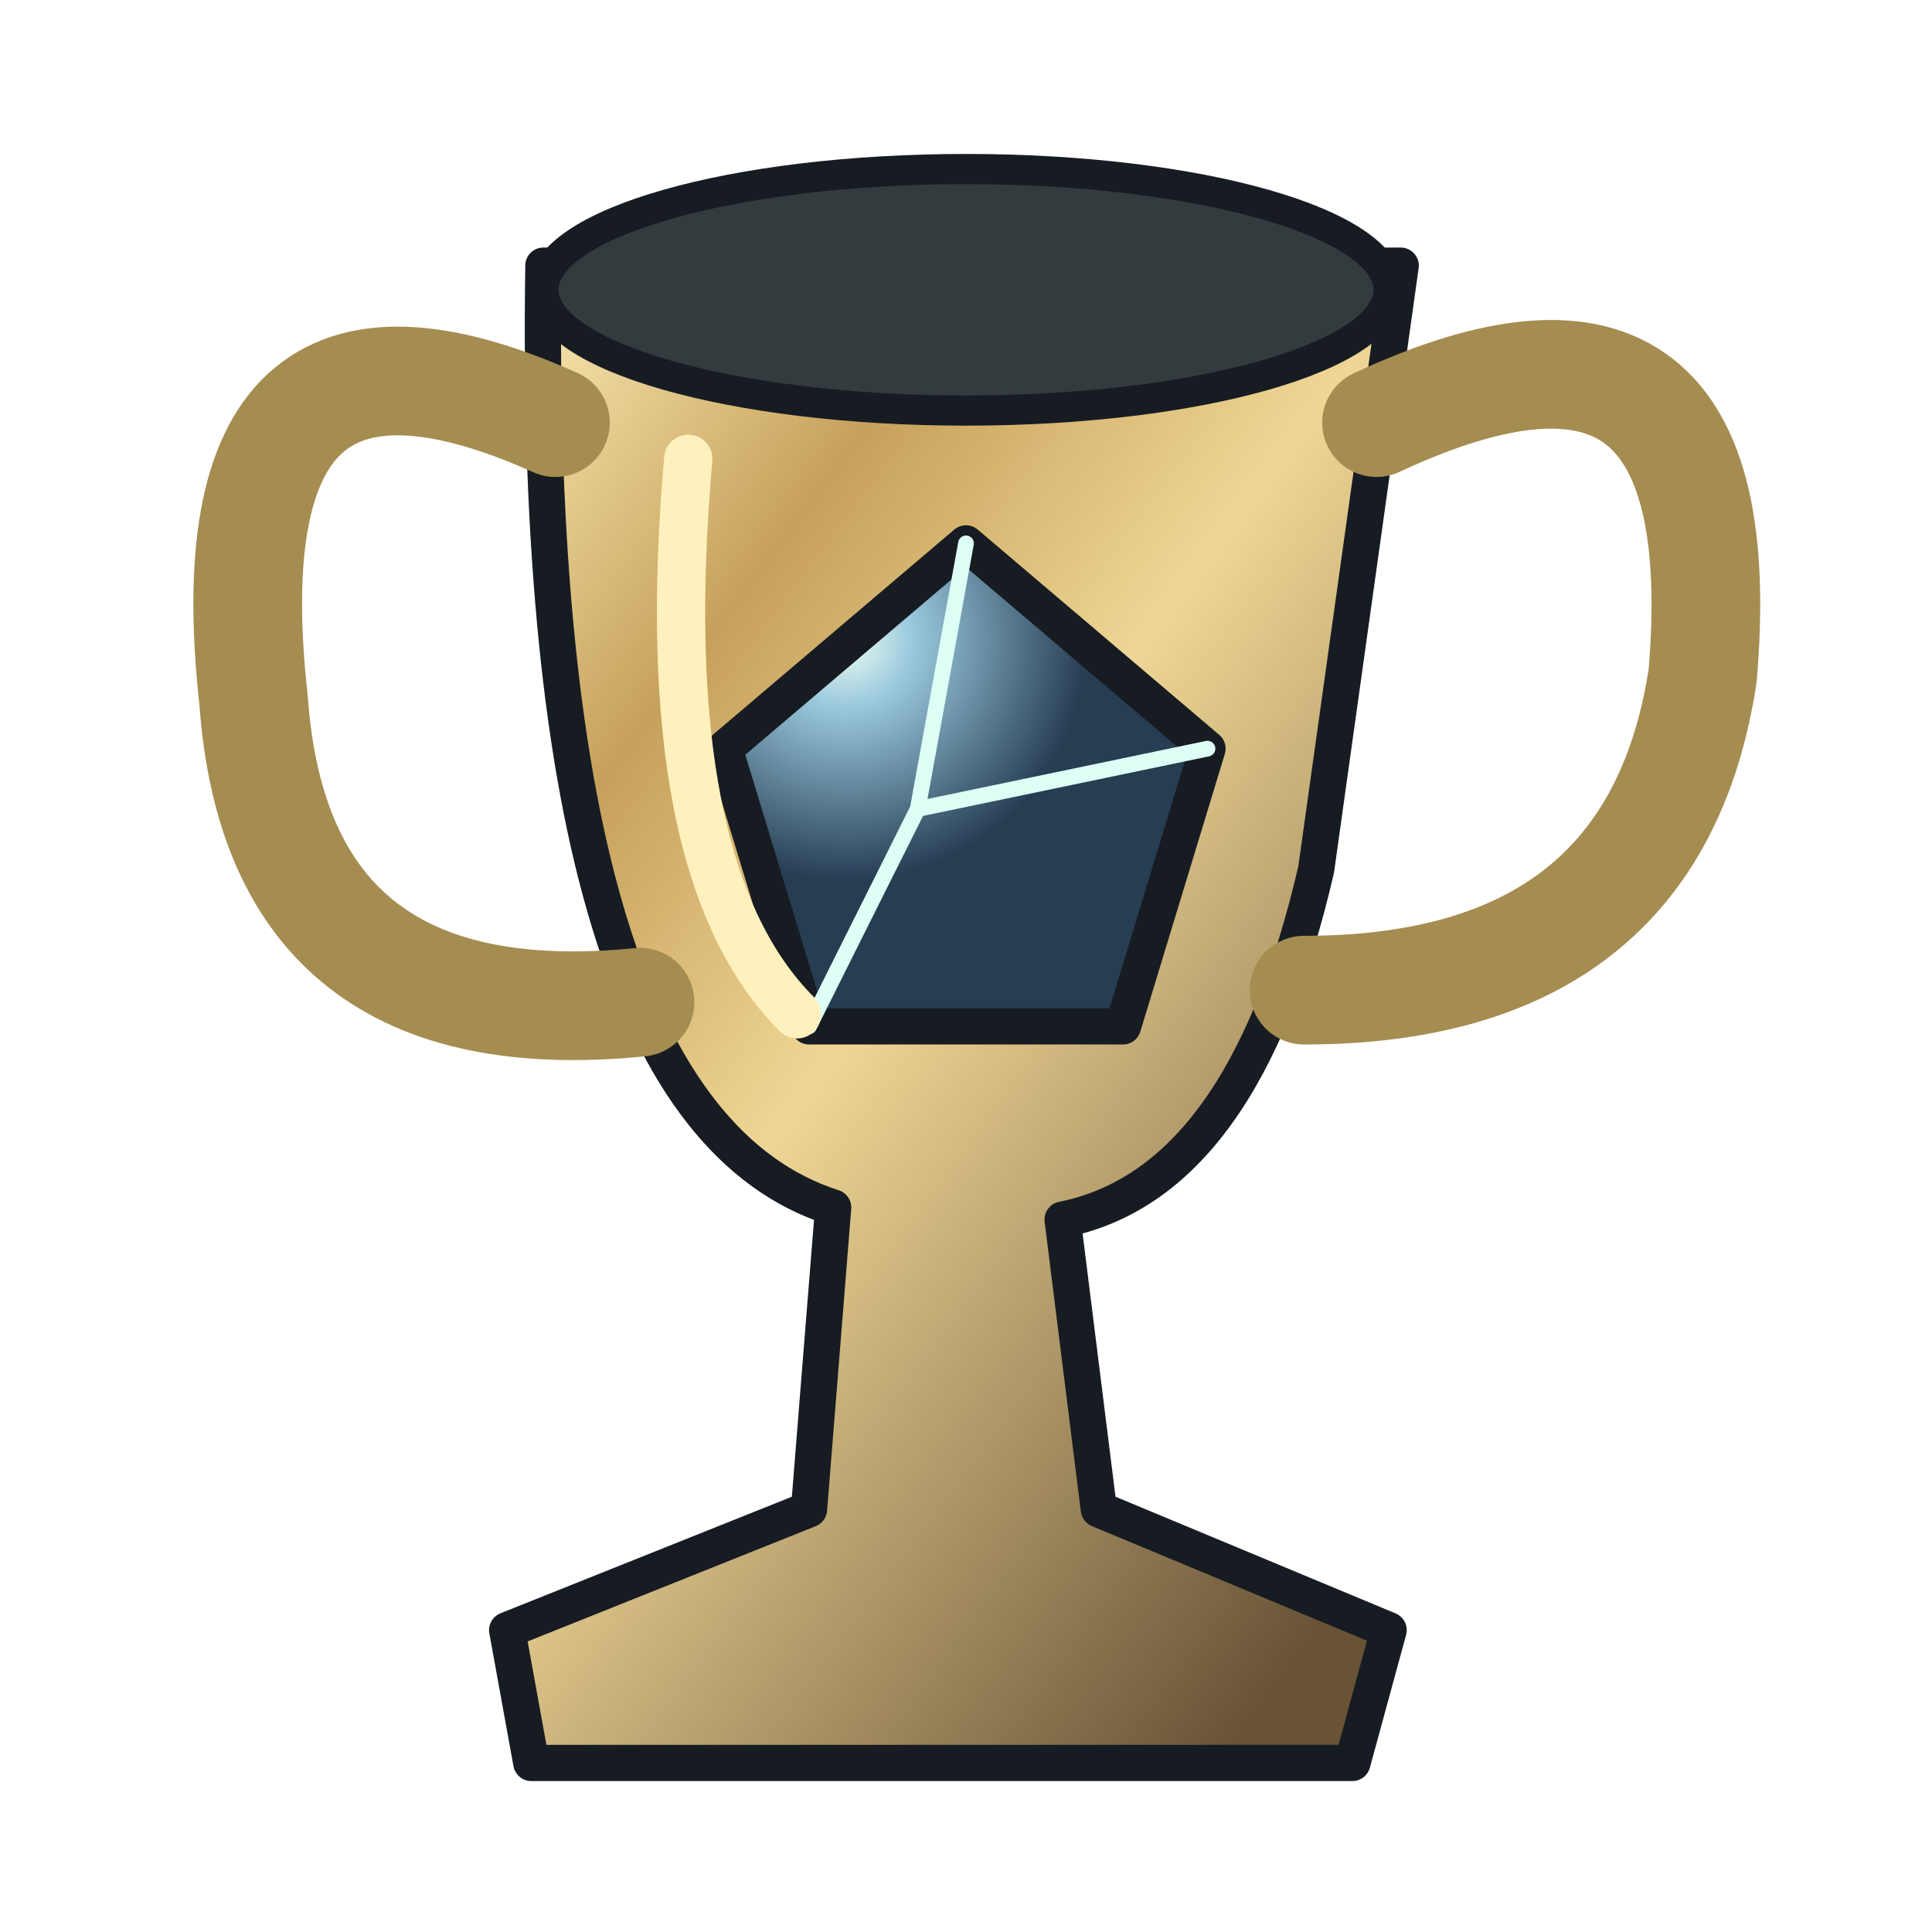
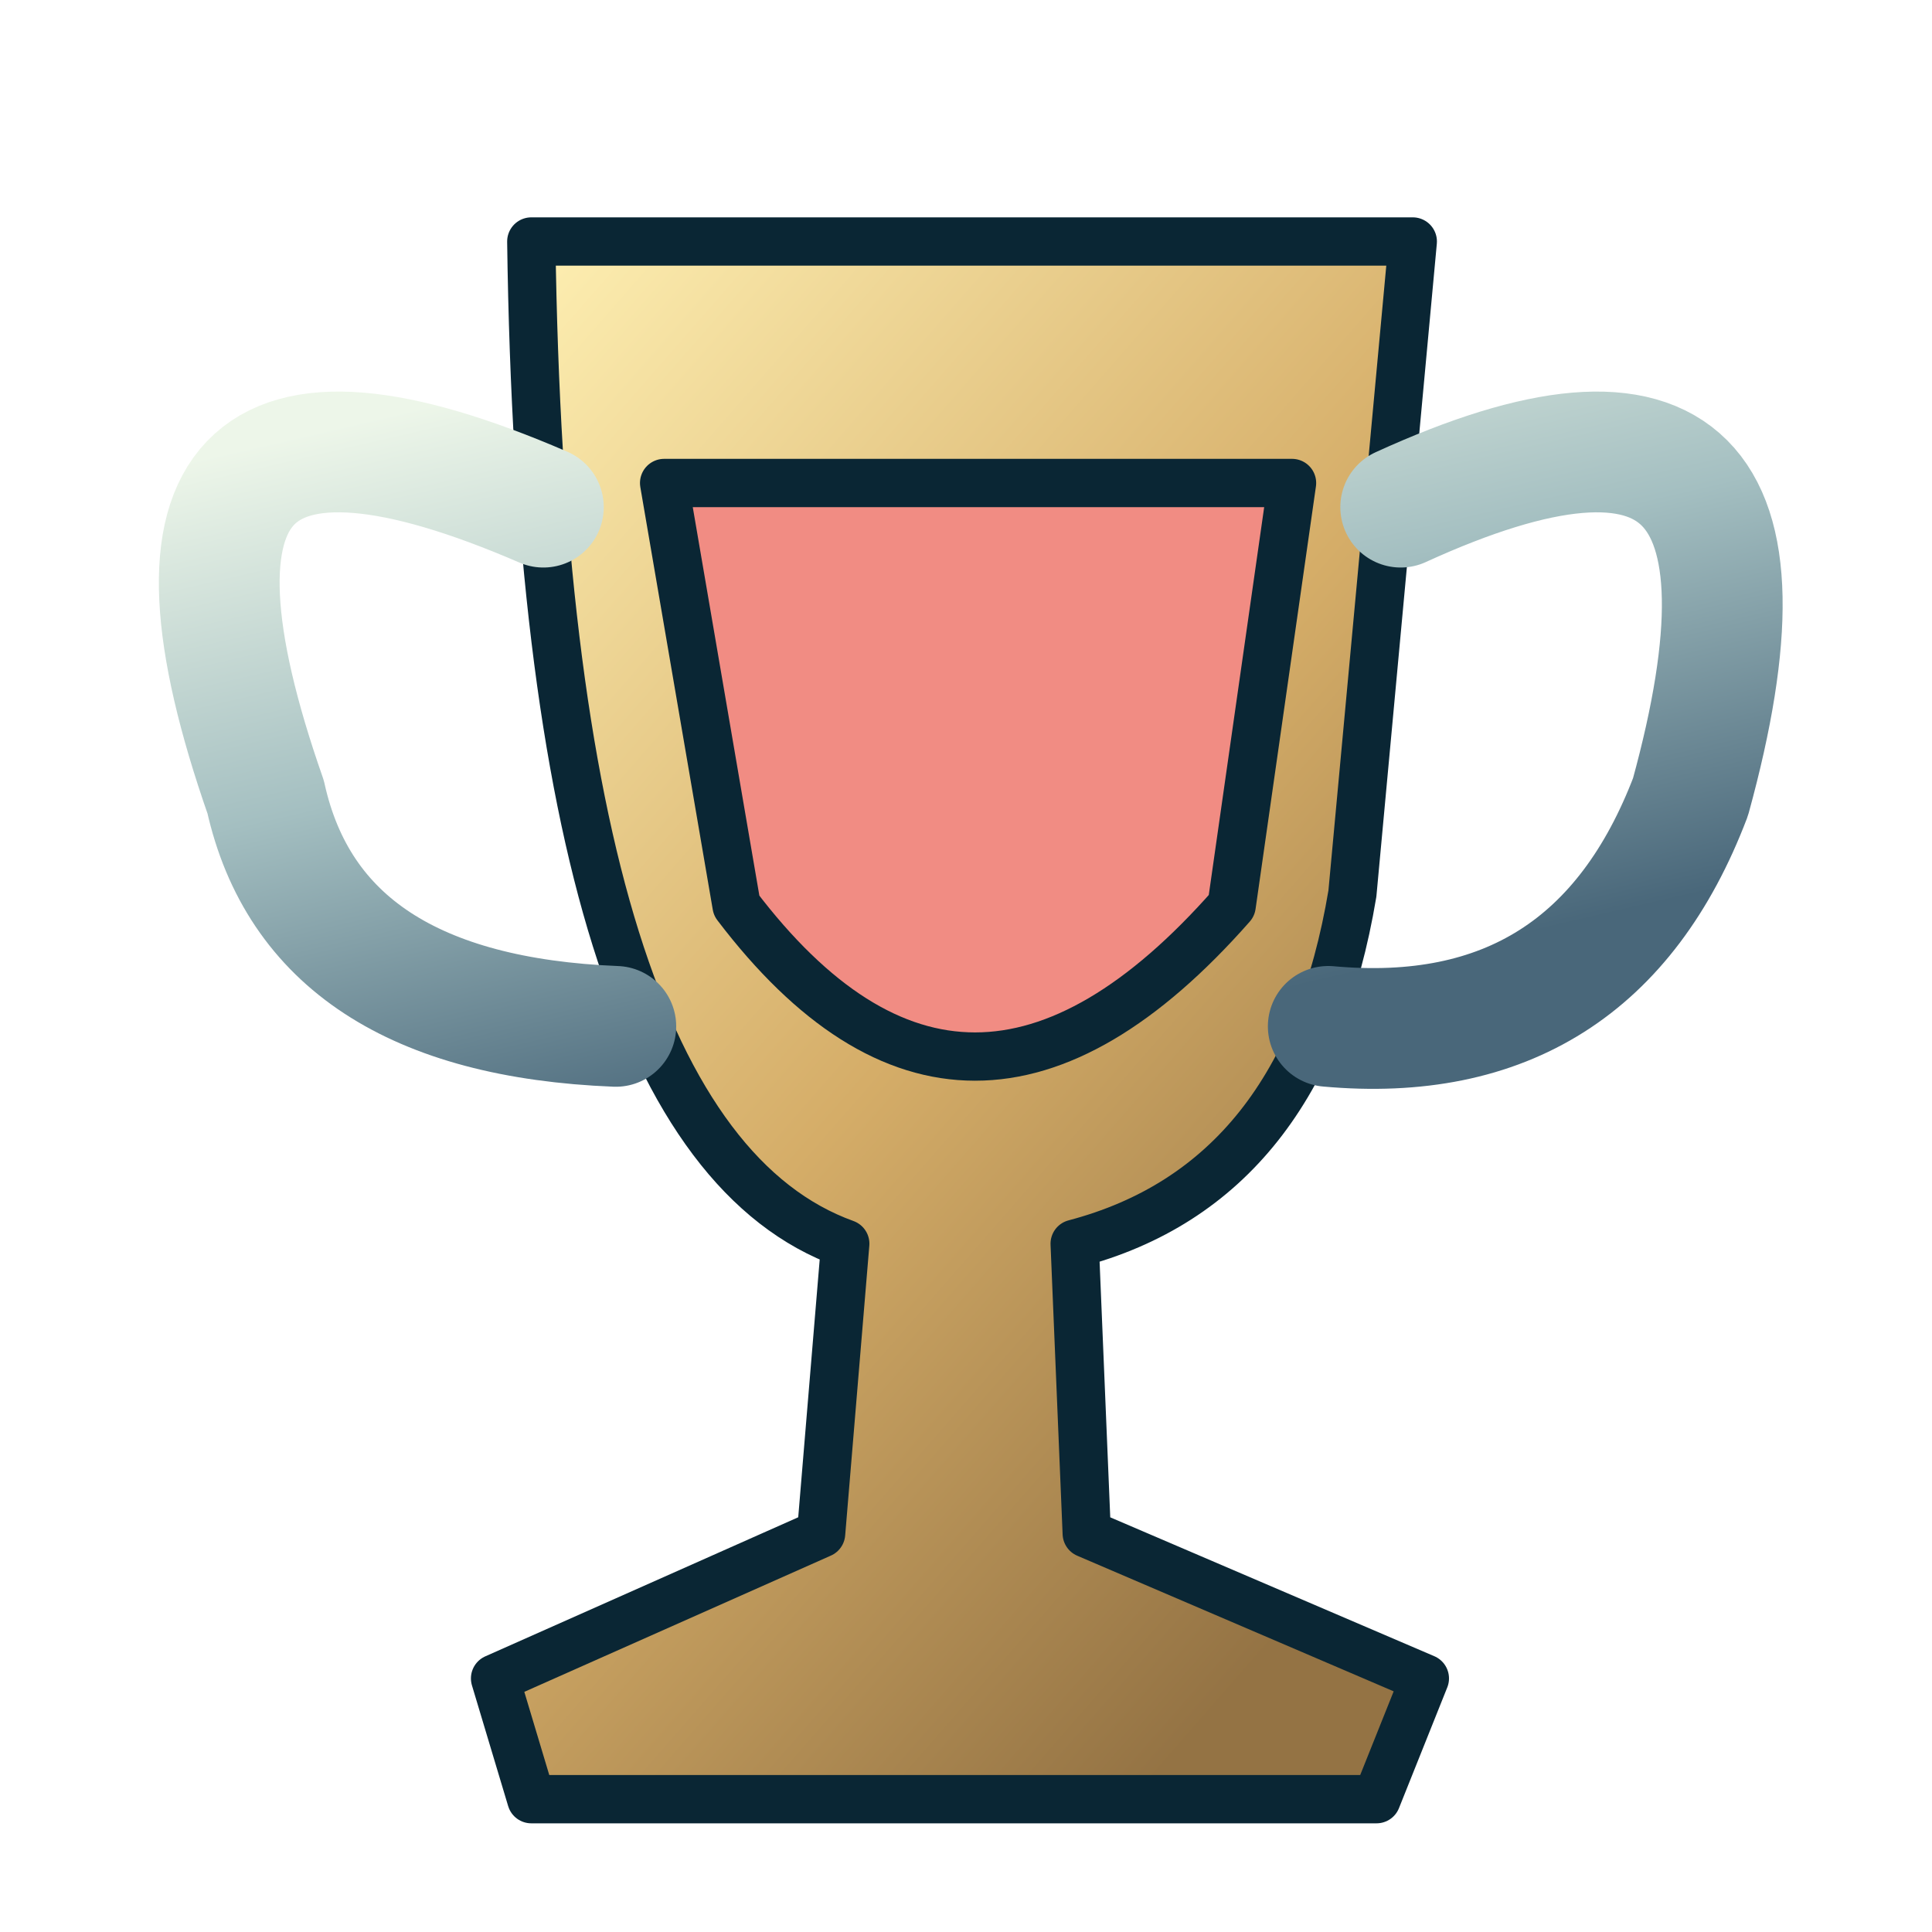
- <svg xmlns="http://www.w3.org/2000/svg" viewBox="0 0 160 160">
+ <svg xmlns="http://www.w3.org/2000/svg" viewBox="0 0 160 160" role="img">
  <defs>
-     <linearGradient id="metal" x2=".8" y2="1">
-       <stop stop-color="#fff0bb" />
-       <stop offset=".26" stop-color="#c6a15b" />
-       <stop offset=".5" stop-color="#efd695" />
-       <stop offset="1" stop-color="#685337" />
+     <linearGradient id="steel" x2=".6" y2="1">
+       <stop stop-color="#edf6e9" />
+       <stop offset=".48" stop-color="#a4bfc1" />
+       <stop offset="1" stop-color="#49677a" />
    </linearGradient>
-     <linearGradient id="leather" x2=".9" y2="1">
-       <stop stop-color="#42565b" />
-       <stop offset=".55" stop-color="#343a3d" />
-       <stop offset="1" stop-color="#20262e" />
+     <linearGradient id="mint" x2=".8" y2="1">
+       <stop stop-color="#d2ffee" />
+       <stop offset=".45" stop-color="#73ccb8" />
+       <stop offset="1" stop-color="#347d83" />
    </linearGradient>
-     <linearGradient id="paper" x2=".7" y2="1">
-       <stop stop-color="#f2e4bc" />
-       <stop offset=".5" stop-color="#c6b88f" />
-       <stop offset="1" stop-color="#807960" />
+     <linearGradient id="gold" x2=".7" y2="1">
+       <stop stop-color="#fff1b4" />
+       <stop offset=".55" stop-color="#d5ad68" />
+       <stop offset="1" stop-color="#947344" />
    </linearGradient>
-     <linearGradient id="glass" x2=".7" y2="1">
-       <stop stop-color="#bad3d0" />
-       <stop offset=".25" stop-color="#618b91" />
-       <stop offset=".55" stop-color="#344e65" />
-       <stop offset="1" stop-color="#233344" />
+     <linearGradient id="blue" x2=".8" y2="1">
+       <stop stop-color="#c9f5ff" />
+       <stop offset=".45" stop-color="#73b5da" />
+       <stop offset="1" stop-color="#425e9a" />
    </linearGradient>
-     <radialGradient id="gem" cx=".25" cy=".2">
-       <stop stop-color="#effff2" />
-       <stop offset=".28" stop-color="#99c8dd" />
-       <stop offset="1" stop-color="#263d52" />
-     </radialGradient>
  </defs>
  <g stroke-linejoin="round">
-     <path d="M45 22 116 22 109 72Q103 98 88 101L91 125 115 135 112 146 44 146 42 135 67 125 69 100Q44 92 45 22Z" fill="url(#metal)" stroke="#171c22" stroke-width="3" stroke-linejoin="round" stroke-linecap="round" />
-     <path d="M46 35Q17 22 21 58Q23 86 53 83M114 35Q144 21 141 56Q137 82 108 82" fill="none" stroke="#a58c50" stroke-width="9" stroke-linejoin="round" stroke-linecap="round" />
-     <ellipse cx="80" cy="24" rx="35" ry="10" fill="#333b3e" stroke="#171c22" stroke-width="2.5" />
-     <path d="M80 45 100 62 93 85 67 85 60 62Z" fill="url(#gem)" stroke="#171c22" stroke-width="3" stroke-linejoin="round" stroke-linecap="round" />
-     <path d="M80 45 76 67 67 85M76 67 100 62" fill="none" stroke="#ddfff5" stroke-width="1.3" stroke-linejoin="round" stroke-linecap="round" />
-     <path d="M57 38Q54 72 66 84" fill="none" stroke="#fff1bd" stroke-width="4" stroke-linejoin="round" stroke-linecap="round" />
+     <path d="M44 20 117 20 112 74Q108 98 89 103L90 127 118 139 114 149 44 149 41 139 68 127 70 103Q45 94 44 20Z" fill="url(#gold)" stroke="#0a2634" stroke-width="4" stroke-linecap="round" stroke-linejoin="round" />
+     <path d="M45 42Q8 26 22 66Q26 84 51 85M116 42Q151 26 140 66Q132 87 110 85" fill="none" stroke="url(#steel)" stroke-width="10" stroke-linecap="round" stroke-linejoin="round" />
+     <path d="M55 40 107 40 102 75Q80 100 61 75Z" fill="#f18c83" stroke="#0a2634" stroke-width="4" stroke-linecap="round" stroke-linejoin="round" />
  </g>
</svg>
